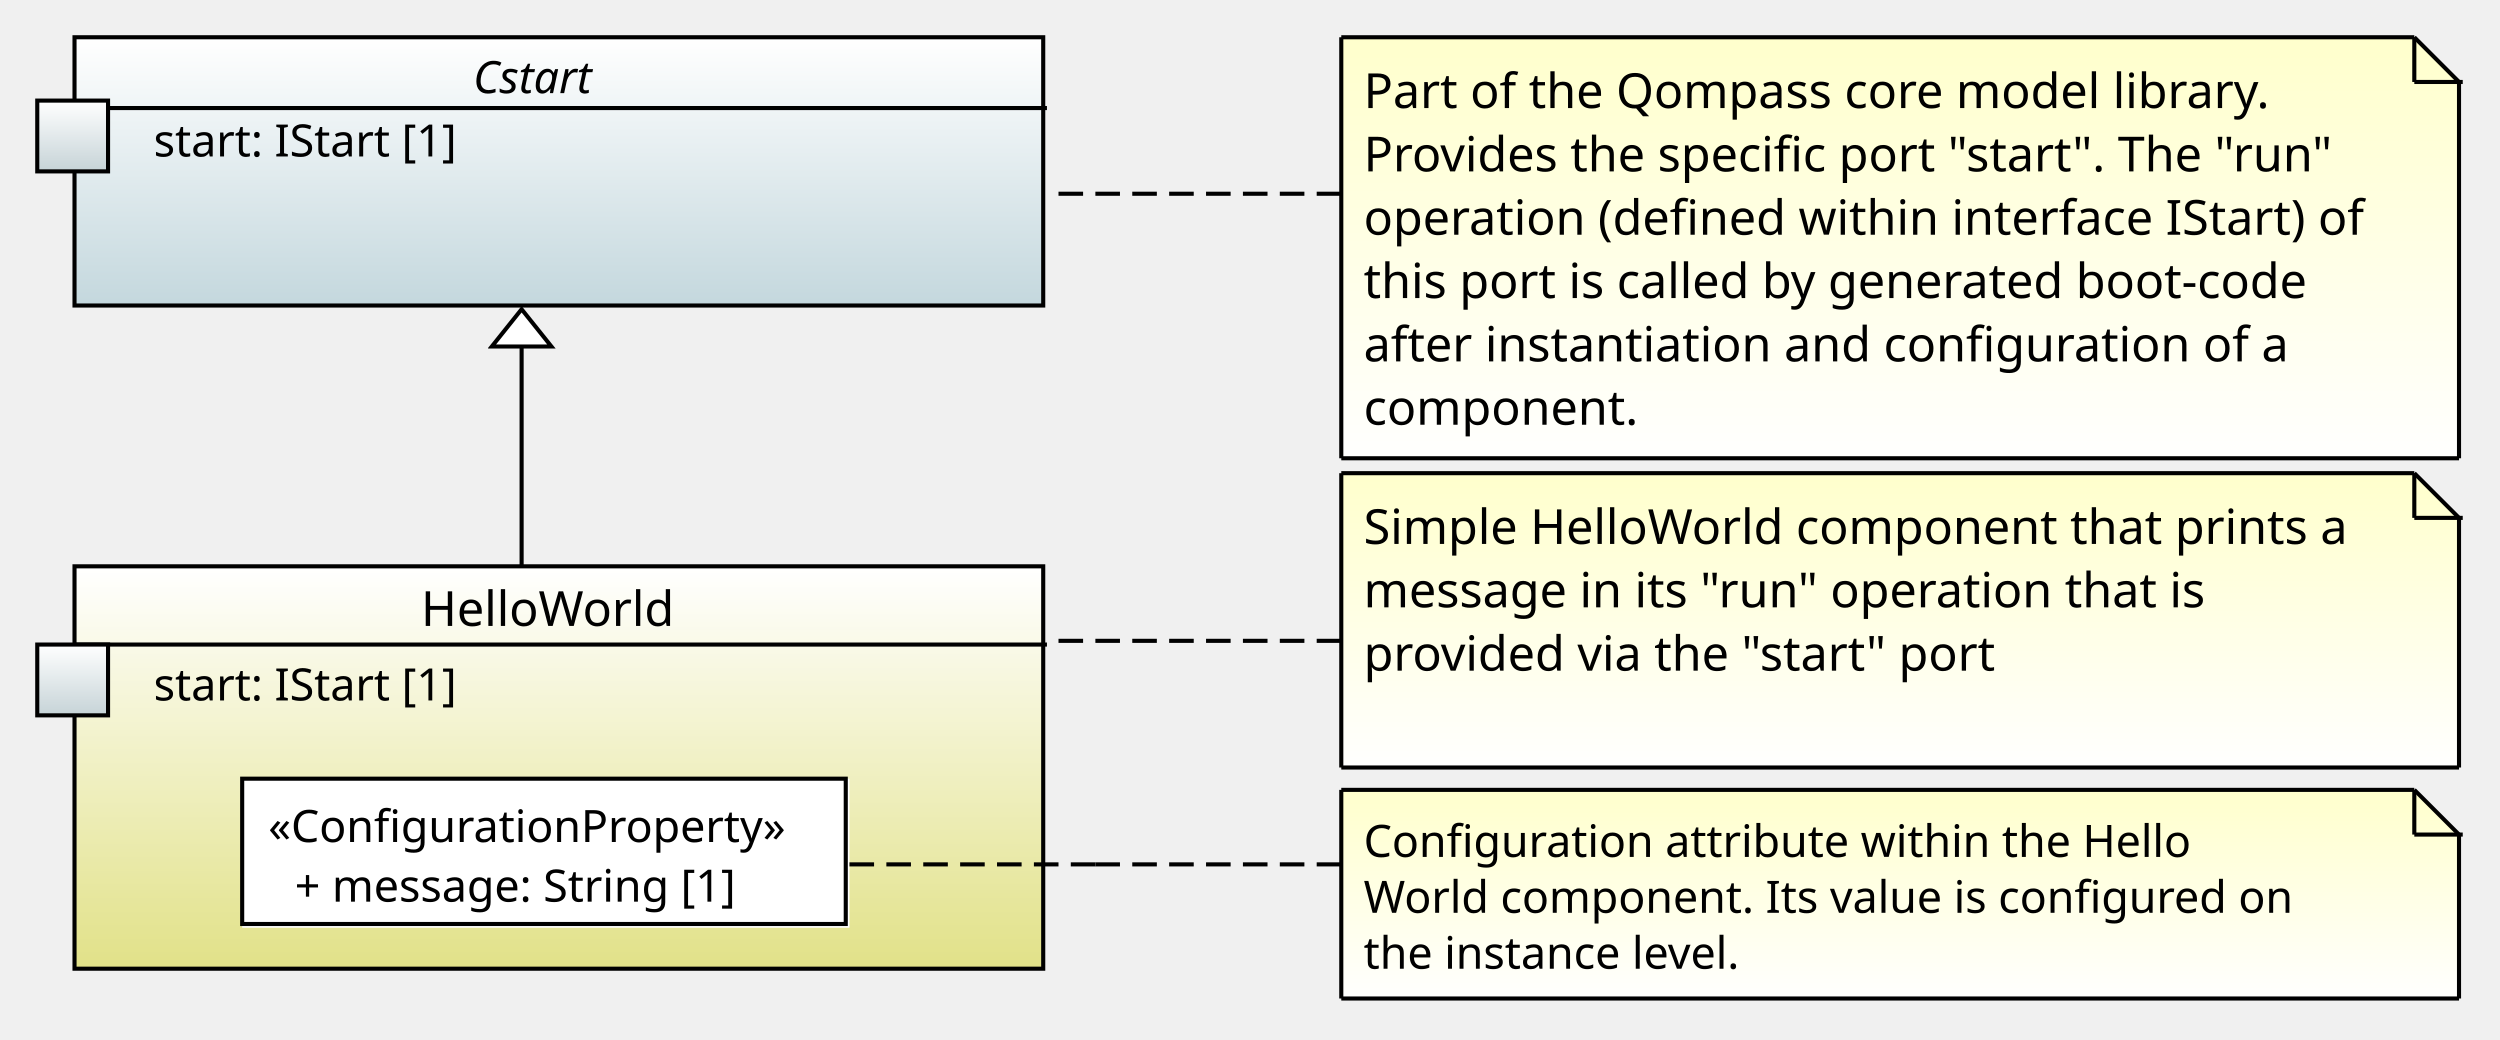
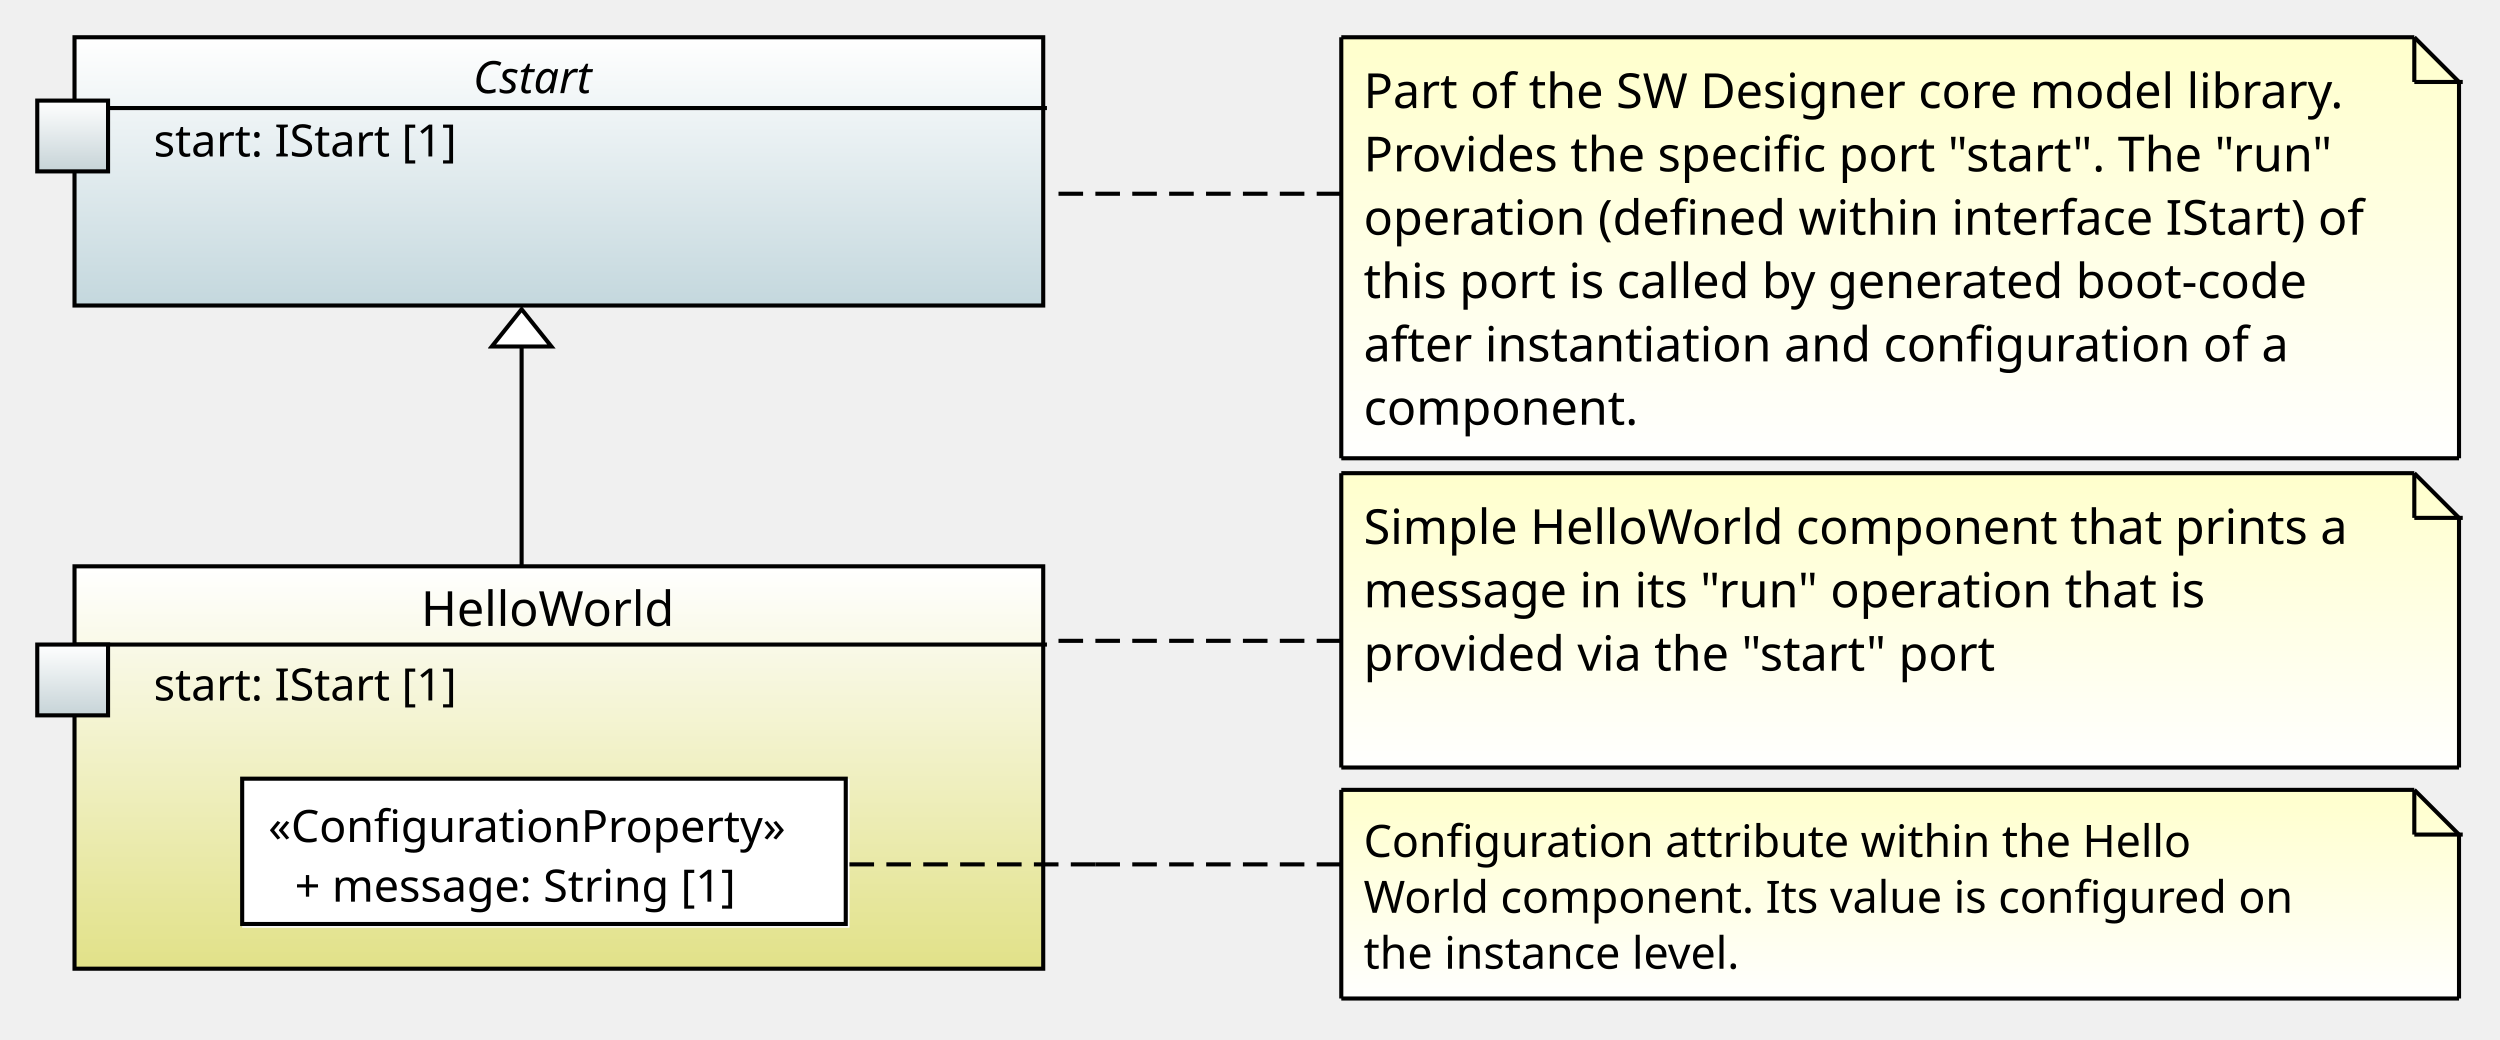
<svg xmlns="http://www.w3.org/2000/svg" xmlns:xlink="http://www.w3.org/1999/xlink" stroke-dasharray="none" shape-rendering="auto" font-family="'Dialog'" width="671" text-rendering="auto" fill-opacity="1" contentScriptType="text/ecmascript" color-interpolation="auto" color-rendering="auto" preserveAspectRatio="xMidYMid meet" font-size="12" viewBox="0 0 671 279" fill="black" stroke="black" image-rendering="auto" stroke-miterlimit="10" zoomAndPan="magnify" version="1.0" stroke-linecap="square" stroke-linejoin="miter" contentStyleType="text/css" font-style="normal" height="279" stroke-width="1" stroke-dashoffset="0" font-weight="normal" stroke-opacity="1">
  <defs id="genericDefs" />
  <g>
    <defs id="defs1">
      <linearGradient x1="20" x2="20" y1="152" gradientUnits="userSpaceOnUse" y2="261" xlink:type="simple" xlink:actuate="onLoad" id="linearGradient1" xlink:show="other" spreadMethod="pad">
        <stop stop-opacity="1" stop-color="white" offset="0%" />
        <stop stop-opacity="1" stop-color="rgb(225,225,135)" offset="100%" />
      </linearGradient>
      <linearGradient x1="10" x2="10" y1="173" gradientUnits="userSpaceOnUse" y2="193" xlink:type="simple" xlink:actuate="onLoad" id="linearGradient2" xlink:show="other" spreadMethod="pad">
        <stop stop-opacity="1" stop-color="white" offset="0%" />
        <stop stop-opacity="1" stop-color="rgb(195,209,213)" offset="100%" />
      </linearGradient>
      <linearGradient x1="360" x2="360" y1="127" gradientUnits="userSpaceOnUse" y2="207" xlink:type="simple" xlink:actuate="onLoad" id="linearGradient3" xlink:show="other" spreadMethod="pad">
        <stop stop-opacity="1" stop-color="rgb(255,255,204)" offset="0%" />
        <stop stop-opacity="1" stop-color="white" offset="100%" />
      </linearGradient>
      <linearGradient x1="360" x2="360" y1="10" gradientUnits="userSpaceOnUse" y2="124" xlink:type="simple" xlink:actuate="onLoad" id="linearGradient4" xlink:show="other" spreadMethod="pad">
        <stop stop-opacity="1" stop-color="rgb(255,255,204)" offset="0%" />
        <stop stop-opacity="1" stop-color="white" offset="100%" />
      </linearGradient>
      <linearGradient x1="360" x2="360" y1="212" gradientUnits="userSpaceOnUse" y2="269" xlink:type="simple" xlink:actuate="onLoad" id="linearGradient5" xlink:show="other" spreadMethod="pad">
        <stop stop-opacity="1" stop-color="rgb(255,255,204)" offset="0%" />
        <stop stop-opacity="1" stop-color="white" offset="100%" />
      </linearGradient>
      <linearGradient x1="20" x2="20" y1="10" gradientUnits="userSpaceOnUse" y2="83" xlink:type="simple" xlink:actuate="onLoad" id="linearGradient6" xlink:show="other" spreadMethod="pad">
        <stop stop-opacity="1" stop-color="white" offset="0%" />
        <stop stop-opacity="1" stop-color="rgb(195,215,221)" offset="100%" />
      </linearGradient>
      <linearGradient x1="10" x2="10" y1="27" gradientUnits="userSpaceOnUse" y2="47" xlink:type="simple" xlink:actuate="onLoad" id="linearGradient7" xlink:show="other" spreadMethod="pad">
        <stop stop-opacity="1" stop-color="white" offset="0%" />
        <stop stop-opacity="1" stop-color="rgb(195,209,213)" offset="100%" />
      </linearGradient>
      <clipPath clipPathUnits="userSpaceOnUse" id="clipPath1">
        <path d="M20 152 L20 260 L280 260 L280 152 Z" />
      </clipPath>
      <clipPath clipPathUnits="userSpaceOnUse" id="clipPath2">
        <path d="M112 154 L188 154 L188 173 L112 173 L112 154 Z" />
      </clipPath>
      <clipPath clipPathUnits="userSpaceOnUse" id="clipPath3">
        <path d="M64 208 L229 208 L229 250 L64 250 L64 208 Z" />
      </clipPath>
      <clipPath clipPathUnits="userSpaceOnUse" id="clipPath4">
        <path d="M71 213 L224 213 L224 230 L71 230 L71 213 Z" />
      </clipPath>
      <clipPath clipPathUnits="userSpaceOnUse" id="clipPath5">
        <path d="M75 229 L219 229 L219 246 L75 246 L75 229 Z" />
      </clipPath>
      <clipPath clipPathUnits="userSpaceOnUse" id="clipPath6">
        <path d="M19 172 L282 172 L282 262 L19 262 L19 172 Z" />
      </clipPath>
      <clipPath clipPathUnits="userSpaceOnUse" id="clipPath7">
        <path d="M19 151 L282 151 L282 262 L19 262 L19 151 Z" />
      </clipPath>
      <clipPath clipPathUnits="userSpaceOnUse" id="clipPath8">
        <path d="M10 173 L10 192 L29 192 L29 173 Z" />
      </clipPath>
      <clipPath clipPathUnits="userSpaceOnUse" id="clipPath9">
        <path d="M9 172 L31 172 L31 194 L9 194 L9 172 Z" />
      </clipPath>
      <clipPath clipPathUnits="userSpaceOnUse" id="clipPath10">
        <path d="M34 175 L138 175 L138 192 L34 192 L34 175 Z" />
      </clipPath>
      <clipPath clipPathUnits="userSpaceOnUse" id="clipPath11">
        <path d="M360 127 L360 206 L660 206 L660 139 L648 127 Z" />
      </clipPath>
      <clipPath clipPathUnits="userSpaceOnUse" id="clipPath12">
        <path d="M365 132 L640 132 L640 202 L365 202 L365 132 Z" />
      </clipPath>
      <clipPath clipPathUnits="userSpaceOnUse" id="clipPath13">
        <path d="M359 126 L662 126 L662 208 L359 208 L359 126 Z" />
      </clipPath>
      <clipPath clipPathUnits="userSpaceOnUse" id="clipPath14">
        <path d="M360 10 L360 123 L660 123 L660 22 L648 10 Z" />
      </clipPath>
      <clipPath clipPathUnits="userSpaceOnUse" id="clipPath15">
        <path d="M365 15 L644 15 L644 119 L365 119 L365 15 Z" />
      </clipPath>
      <clipPath clipPathUnits="userSpaceOnUse" id="clipPath16">
        <path d="M359 9 L662 9 L662 125 L359 125 L359 9 Z" />
      </clipPath>
      <clipPath clipPathUnits="userSpaceOnUse" id="clipPath17">
        <path d="M360 212 L360 268 L660 268 L660 224 L648 212 Z" />
      </clipPath>
      <clipPath clipPathUnits="userSpaceOnUse" id="clipPath18">
        <path d="M365 217 L641 217 L641 264 L365 264 L365 217 Z" />
      </clipPath>
      <clipPath clipPathUnits="userSpaceOnUse" id="clipPath19">
        <path d="M359 211 L662 211 L662 270 L359 270 L359 211 Z" />
      </clipPath>
      <clipPath clipPathUnits="userSpaceOnUse" id="clipPath20">
        <path d="M20 10 L20 82 L280 82 L280 10 Z" />
      </clipPath>
      <clipPath clipPathUnits="userSpaceOnUse" id="clipPath21">
        <path d="M126 12 L175 12 L175 29 L126 29 L126 12 Z" />
      </clipPath>
      <clipPath clipPathUnits="userSpaceOnUse" id="clipPath22">
        <path d="M19 28 L282 28 L282 84 L19 84 L19 28 Z" />
      </clipPath>
      <clipPath clipPathUnits="userSpaceOnUse" id="clipPath23">
        <path d="M19 9 L282 9 L282 84 L19 84 L19 9 Z" />
      </clipPath>
      <clipPath clipPathUnits="userSpaceOnUse" id="clipPath24">
        <path d="M10 27 L10 46 L29 46 L29 27 Z" />
      </clipPath>
      <clipPath clipPathUnits="userSpaceOnUse" id="clipPath25">
        <path d="M9 26 L31 26 L31 48 L9 48 L9 26 Z" />
      </clipPath>
      <clipPath clipPathUnits="userSpaceOnUse" id="clipPath26">
        <path d="M34 29 L138 29 L138 46 L34 46 L34 29 Z" />
      </clipPath>
      <clipPath clipPathUnits="userSpaceOnUse" id="clipPath27">
        <path d="M-1 -1 L672 -1 L672 280 L-1 280 L-1 -1 Z" />
      </clipPath>
      <clipPath clipPathUnits="userSpaceOnUse" id="clipPath28">
        <path d="M131 82 L150 82 L150 95 L131 95 L131 82 Z" />
      </clipPath>
    </defs>
    <g fill="url(#linearGradient1)" stroke-miterlimit="0" stroke-width="0" stroke="url(#linearGradient1)" stroke-linejoin="round">
      <rect x="20" y="152" clip-path="url(#clipPath1)" width="261" height="109" stroke="none" />
      <text x="113" font-size="13" y="168" clip-path="url(#clipPath2)" fill="black" stroke="none" xml:space="preserve">HelloWorld  </text>
      <rect x="65" y="209" clip-path="url(#clipPath3)" fill="white" width="163" rx="0" ry="0" height="40" stroke="none" />
      <text x="72" y="226" clip-path="url(#clipPath4)" fill="black" stroke="none" xml:space="preserve">«ConfigurationProperty»</text>
      <text x="76" y="242" clip-path="url(#clipPath5)" fill="black" stroke="none" xml:space="preserve"> + message: String [1]</text>
    </g>
    <g stroke-linecap="butt" stroke-width="1.1">
      <rect x="65" y="209" clip-path="url(#clipPath3)" fill="none" width="162" rx="0" ry="0" height="39" />
      <line clip-path="url(#clipPath6)" fill="none" x1="20" x2="281" y1="173" y2="173" />
      <rect x="20" y="152" clip-path="url(#clipPath7)" fill="none" width="260" rx="0" ry="0" height="108" />
      <rect x="10" y="173" clip-path="url(#clipPath8)" fill="url(#linearGradient2)" width="20" height="20" stroke="none" />
      <rect x="10" y="173" clip-path="url(#clipPath9)" fill="none" width="19" rx="0" ry="0" height="19" />
      <text xml:space="preserve" x="35" y="188" clip-path="url(#clipPath10)" stroke="none">  start: IStart [1]</text>
      <rect x="360" y="127" clip-path="url(#clipPath11)" fill="url(#linearGradient3)" width="301" height="80" stroke="none" />
      <text x="366" font-size="13" y="146" clip-path="url(#clipPath12)" stroke="none" xml:space="preserve">Simple HelloWorld component that prints a</text>
      <text x="366" font-size="13" y="163" clip-path="url(#clipPath12)" stroke="none" xml:space="preserve">message in its "run" operation that is</text>
      <text x="366" font-size="13" y="180" clip-path="url(#clipPath12)" stroke="none" xml:space="preserve">provided via the "start" port</text>
      <line clip-path="url(#clipPath13)" fill="none" x1="360" x2="648" y1="127" y2="127" />
      <line clip-path="url(#clipPath13)" fill="none" x1="648" x2="660" y1="127" y2="139" />
      <line clip-path="url(#clipPath13)" fill="none" x1="660" x2="660" y1="139" y2="206" />
      <line clip-path="url(#clipPath13)" fill="none" x1="660" x2="360" y1="206" y2="206" />
      <line clip-path="url(#clipPath13)" fill="none" x1="360" x2="360" y1="206" y2="127" />
      <line clip-path="url(#clipPath13)" fill="none" x1="360" x2="360" y1="127" y2="127" />
      <line clip-path="url(#clipPath13)" fill="none" x1="648" x2="648" y1="127" y2="139" />
      <line clip-path="url(#clipPath13)" fill="none" x1="648" x2="661" y1="139" y2="139" />
      <rect x="360" y="10" clip-path="url(#clipPath14)" fill="url(#linearGradient4)" width="301" height="114" stroke="none" />
-       <text x="366" font-size="13" y="29" clip-path="url(#clipPath15)" stroke="none" xml:space="preserve">Part of the Qompass core model library.</text>
+       <text x="366" font-size="13" y="29" clip-path="url(#clipPath15)" stroke="none" xml:space="preserve">Part of the SW Designer core model library.</text>
      <text x="366" font-size="13" y="46" clip-path="url(#clipPath15)" stroke="none" xml:space="preserve">Provides the specific port "start". The "run"</text>
      <text x="366" font-size="13" y="63" clip-path="url(#clipPath15)" stroke="none" xml:space="preserve">operation (defined within interface IStart) of</text>
      <text x="366" font-size="13" y="80" clip-path="url(#clipPath15)" stroke="none" xml:space="preserve">this port is called by generated boot-code</text>
      <text x="366" font-size="13" y="97" clip-path="url(#clipPath15)" stroke="none" xml:space="preserve">after instantiation and configuration of a</text>
      <text x="366" font-size="13" y="114" clip-path="url(#clipPath15)" stroke="none" xml:space="preserve">component. </text>
      <line clip-path="url(#clipPath16)" fill="none" x1="360" x2="648" y1="10" y2="10" />
      <line clip-path="url(#clipPath16)" fill="none" x1="648" x2="660" y1="10" y2="22" />
      <line clip-path="url(#clipPath16)" fill="none" x1="660" x2="660" y1="22" y2="123" />
      <line clip-path="url(#clipPath16)" fill="none" x1="660" x2="360" y1="123" y2="123" />
      <line clip-path="url(#clipPath16)" fill="none" x1="360" x2="360" y1="123" y2="10" />
      <line clip-path="url(#clipPath16)" fill="none" x1="360" x2="360" y1="10" y2="10" />
      <line clip-path="url(#clipPath16)" fill="none" x1="648" x2="648" y1="10" y2="22" />
      <line clip-path="url(#clipPath16)" fill="none" x1="648" x2="661" y1="22" y2="22" />
      <rect x="360" y="212" clip-path="url(#clipPath17)" fill="url(#linearGradient5)" width="301" height="57" stroke="none" />
      <text xml:space="preserve" x="366" y="230" clip-path="url(#clipPath18)" stroke="none">Configuration attribute within the Hello</text>
      <text xml:space="preserve" x="366" y="245" clip-path="url(#clipPath18)" stroke="none">World component. Its value is configured on</text>
      <text xml:space="preserve" x="366" y="260" clip-path="url(#clipPath18)" stroke="none">the instance level.</text>
      <line clip-path="url(#clipPath19)" fill="none" x1="360" x2="648" y1="212" y2="212" />
      <line clip-path="url(#clipPath19)" fill="none" x1="648" x2="660" y1="212" y2="224" />
      <line clip-path="url(#clipPath19)" fill="none" x1="660" x2="660" y1="224" y2="268" />
      <line clip-path="url(#clipPath19)" fill="none" x1="660" x2="360" y1="268" y2="268" />
      <line clip-path="url(#clipPath19)" fill="none" x1="360" x2="360" y1="268" y2="212" />
      <line clip-path="url(#clipPath19)" fill="none" x1="360" x2="360" y1="212" y2="212" />
      <line clip-path="url(#clipPath19)" fill="none" x1="648" x2="648" y1="212" y2="224" />
      <line clip-path="url(#clipPath19)" fill="none" x1="648" x2="661" y1="224" y2="224" />
      <rect x="20" y="10" clip-path="url(#clipPath20)" fill="url(#linearGradient6)" width="261" height="73" stroke="none" />
      <text x="127" y="25" clip-path="url(#clipPath21)" font-style="italic" stroke="none" xml:space="preserve">Cstart  </text>
      <line clip-path="url(#clipPath22)" fill="none" x1="20" x2="281" y1="29" y2="29" />
      <rect x="20" y="10" clip-path="url(#clipPath23)" fill="none" width="260" rx="0" ry="0" height="72" />
      <rect x="10" y="27" clip-path="url(#clipPath24)" fill="url(#linearGradient7)" width="20" height="20" stroke="none" />
      <rect x="10" y="27" clip-path="url(#clipPath25)" fill="none" width="19" rx="0" ry="0" height="19" />
      <text xml:space="preserve" x="35" y="42" clip-path="url(#clipPath26)" stroke="none">  start: IStart [1]</text>
      <line clip-path="url(#clipPath27)" fill="none" text-rendering="optimizeLegibility" x1="140" x2="140" y1="152" y2="83" />
    </g>
    <g stroke-linecap="butt" font-size="13" fill="white" text-rendering="optimizeLegibility" stroke="white" stroke-width="1.1">
      <polygon clip-path="url(#clipPath28)" points=" 140 83 148 93 132 93" stroke="none" />
      <polygon fill="none" clip-path="url(#clipPath28)" points=" 140 83 148 93 132 93" stroke="black" />
      <line clip-path="url(#clipPath27)" fill="none" x1="360" x2="281" y1="52" y2="52" stroke-dasharray="6.6,3.3" stroke="black" />
      <line clip-path="url(#clipPath27)" fill="none" x1="360" x2="281" y1="172" y2="172" stroke-dasharray="6.6,3.3" stroke="black" />
    </g>
    <g text-rendering="optimizeLegibility" stroke-width="1.1" stroke-dasharray="6.6,3.3" stroke-linecap="butt">
      <line clip-path="url(#clipPath27)" fill="none" x1="360" x2="294" y1="232" y2="232" />
      <line clip-path="url(#clipPath27)" fill="none" x1="294" x2="228" y1="232" y2="232" />
    </g>
  </g>
</svg>
